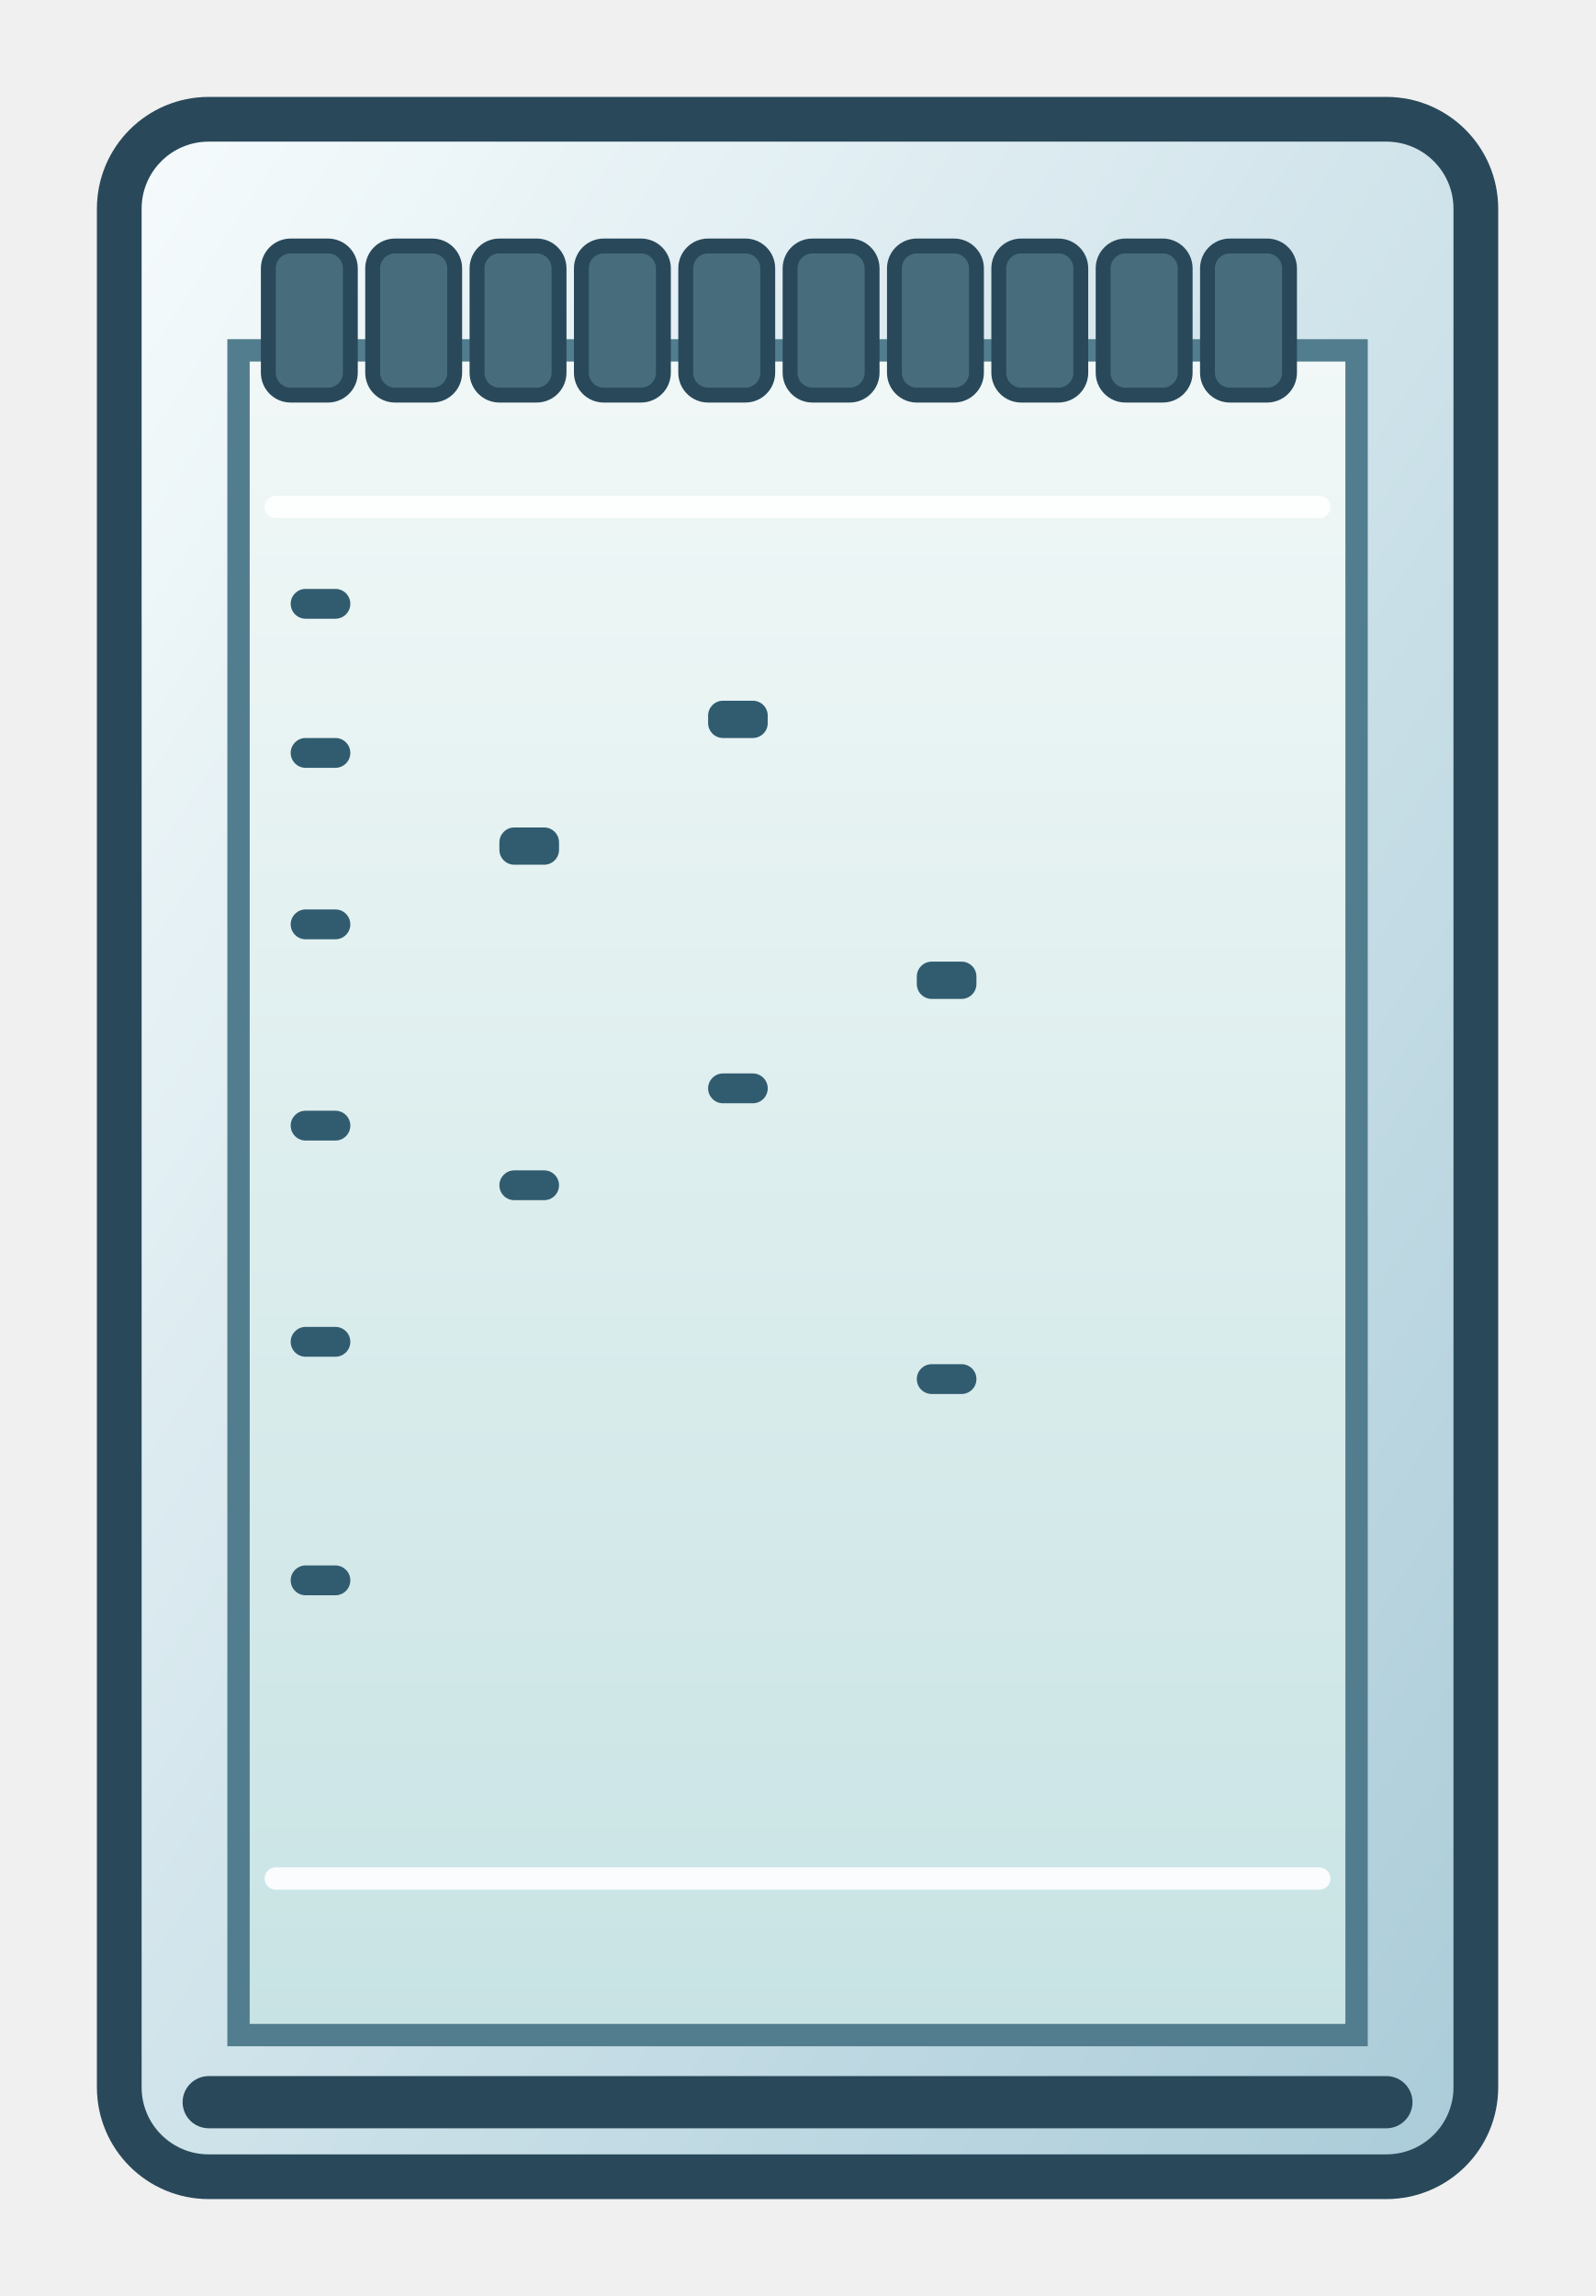
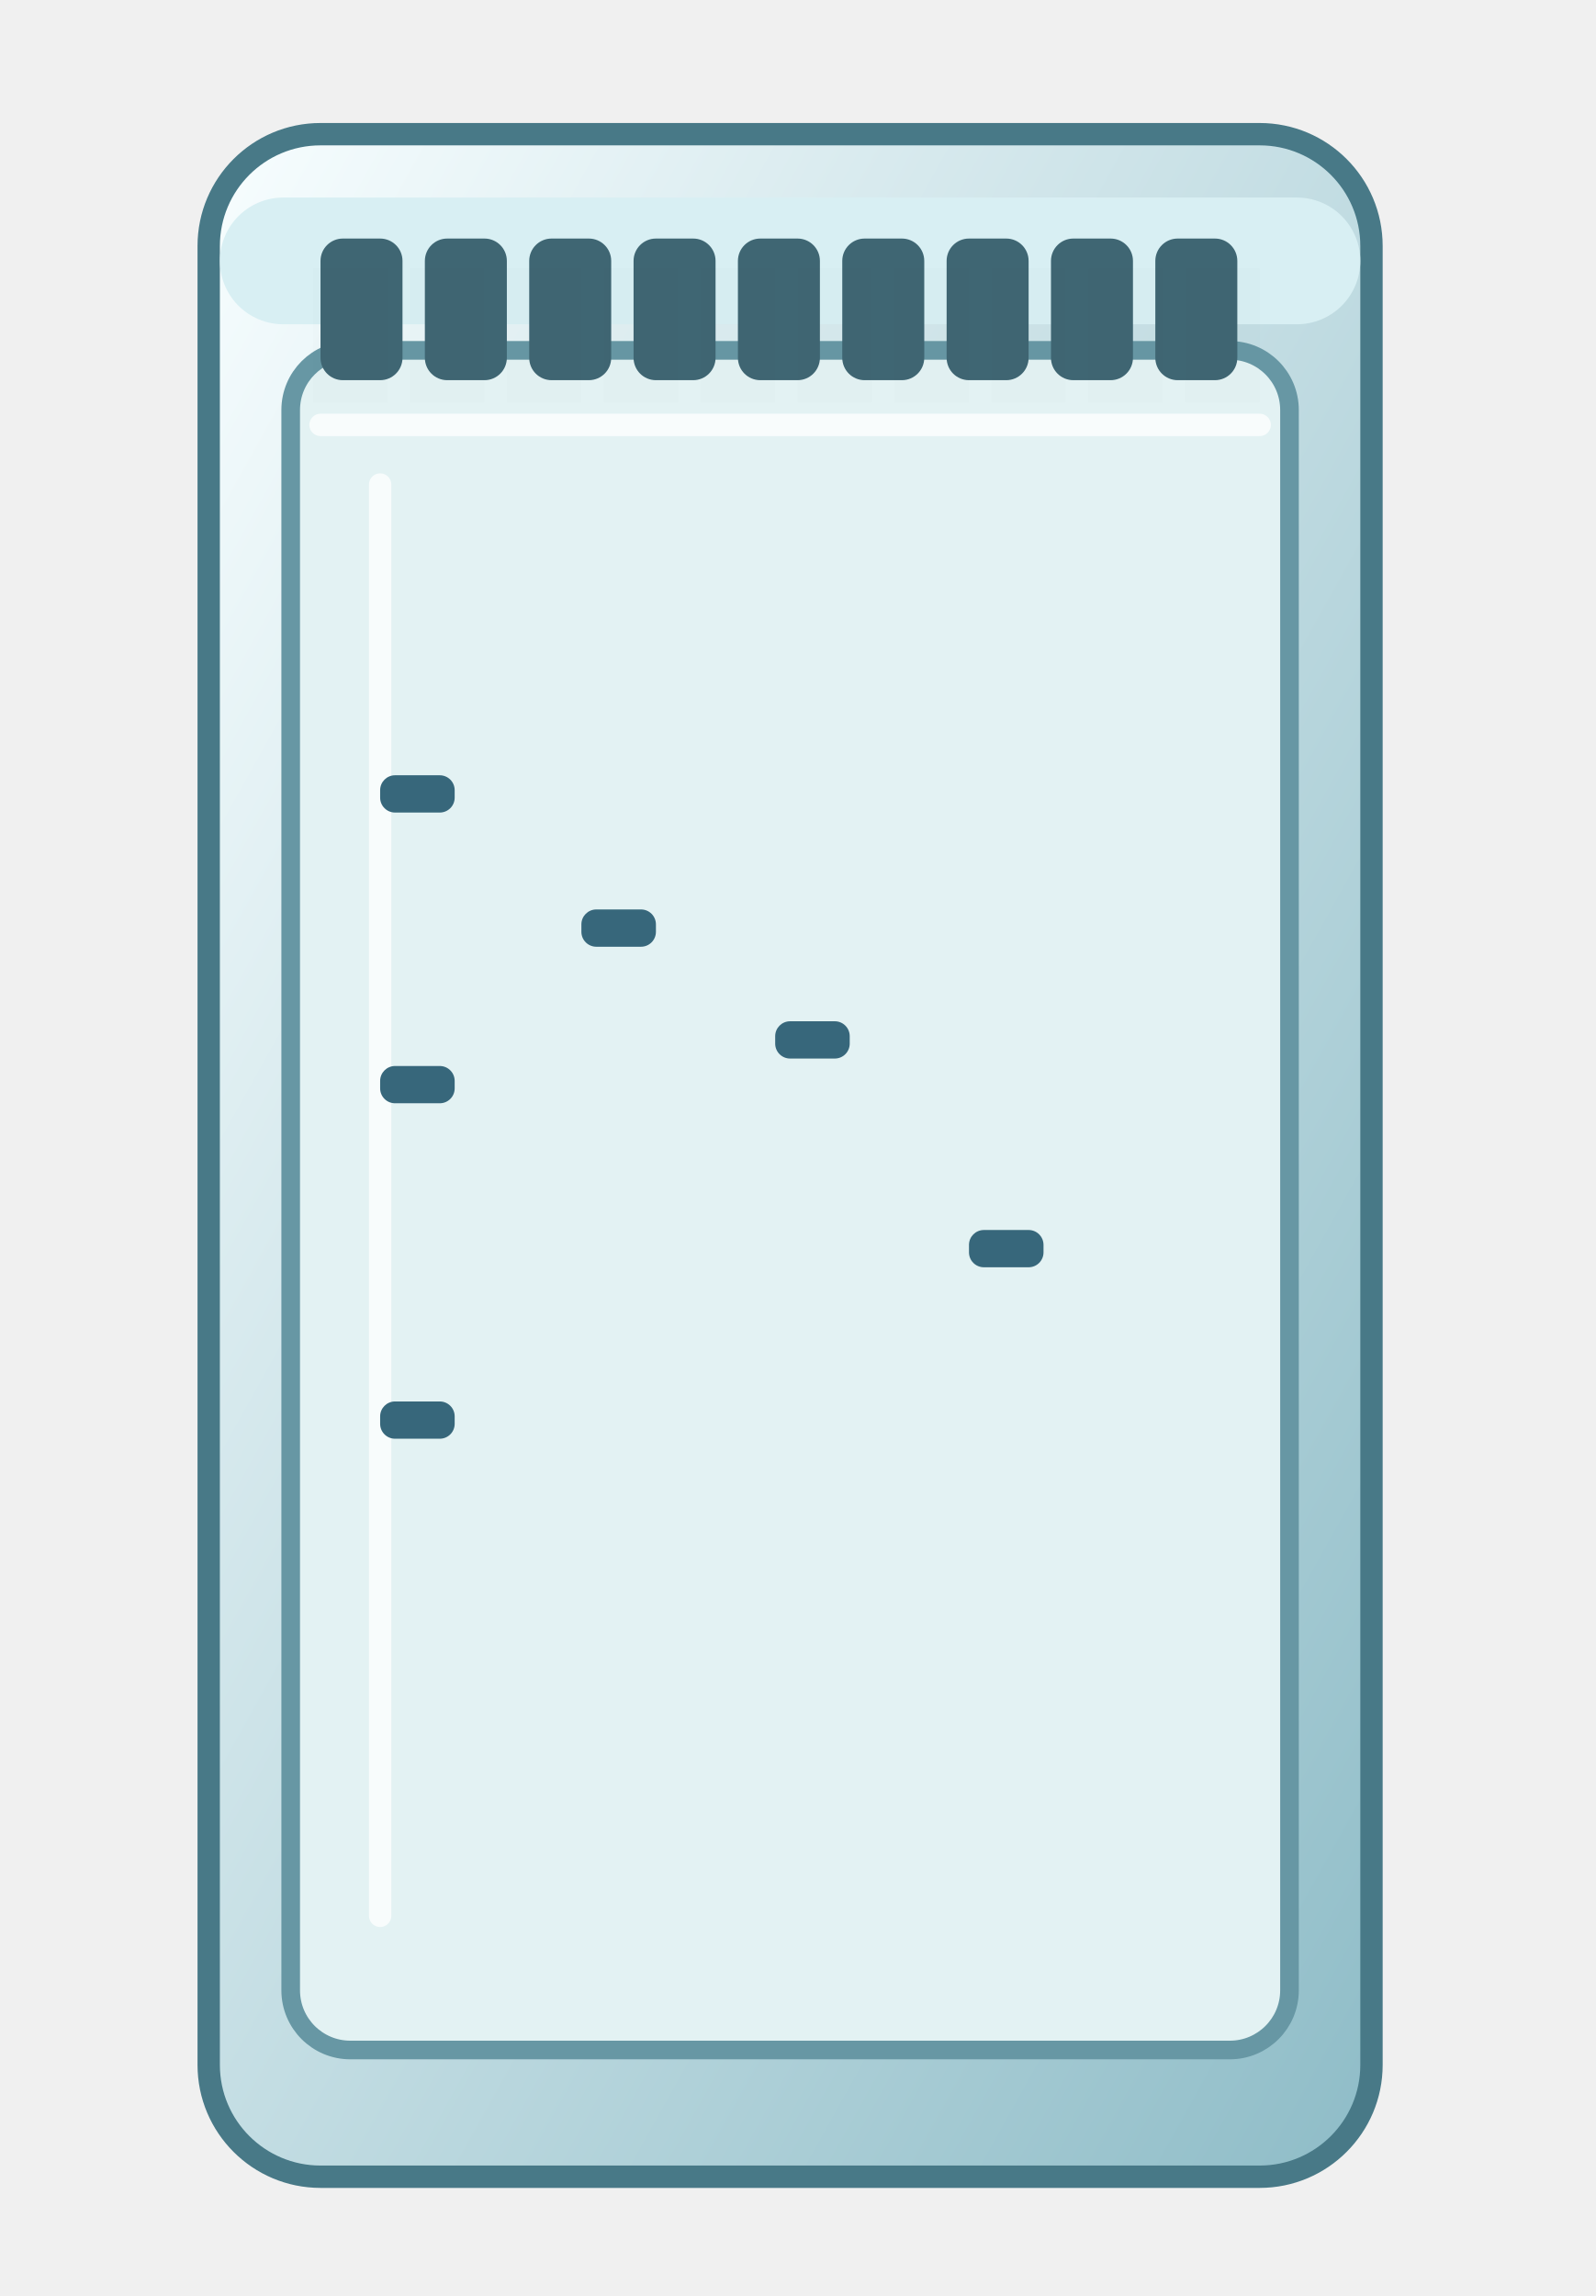
<svg xmlns="http://www.w3.org/2000/svg" viewBox="0 0 214 308">
  <defs>
-     <linearGradient id="cassette-plastic" x1="0" x2="1" y1="0" y2="1">
-       <stop offset="0" stop-color="#f7fcfd" />
-       <stop offset="1" stop-color="#a9cbd8" />
-     </linearGradient>
-     <linearGradient id="cassette-gel" x1="0" x2="0" y1="0" y2="1">
-       <stop offset="0" stop-color="#f1f8f7" />
-       <stop offset="1" stop-color="#c8e3e4" />
+     <linearGradient id="shell" x1="0" y1="0" x2="1" y2="1">
+       <stop stop-color="#f8feff" />
+       <stop offset="1" stop-color="#8ebcc7" />
    </linearGradient>
  </defs>
-   <path d="M28 16h158a12 12 0 0 1 12 12v252a12 12 0 0 1-12 12H28a12 12 0 0 1-12-12V28a12 12 0 0 1 12-12z" fill="url(#cassette-plastic)" stroke="#29495a" stroke-width="6" />
-   <path d="M32 47h150v226H32z" fill="url(#cassette-gel)" stroke="#527d8e" stroke-width="3" />
-   <g fill="#315c70">
-     <rect x="39" y="79" width="8" height="4" rx="2" />
-     <rect x="39" y="99" width="8" height="4" rx="2" />
-     <rect x="39" y="122" width="8" height="4" rx="2" />
-     <rect x="39" y="149" width="8" height="4" rx="2" />
-     <rect x="39" y="178" width="8" height="4" rx="2" />
-     <rect x="39" y="210" width="8" height="4" rx="2" />
-     <rect x="67" y="111" width="8" height="5" rx="2" />
-     <rect x="67" y="157" width="8" height="4" rx="2" />
-     <rect x="95" y="94" width="8" height="5" rx="2" />
-     <rect x="95" y="144" width="8" height="4" rx="2" />
-     <rect x="123" y="129" width="8" height="5" rx="2" />
-     <rect x="123" y="183" width="8" height="4" rx="2" />
+   <rect x="28" y="18" width="156" height="274" rx="15" fill="url(#shell)" stroke="#487987" stroke-width="3" />
+   <rect x="39" y="47" width="134" height="228" rx="8" fill="#e3f2f3" stroke="#6797a4" stroke-width="2.5" />
+   <path d="M43 57h126M51 65v192" stroke="#fff" stroke-width="3" opacity=".74" stroke-linecap="round" />
+   <g fill="#37677b">
+     <rect x="51" y="104" width="10" height="5" rx="2" />
+     <rect x="51" y="143" width="10" height="5" rx="2" />
+     <rect x="78" y="122" width="10" height="5" rx="2" />
+     <rect x="104" y="137" width="10" height="5" rx="2" />
+     <rect x="130" y="165" width="10" height="5" rx="2" />
+     <rect x="51" y="188" width="10" height="5" rx="2" />
  </g>
-   <g fill="#476d7d" stroke="#29495a" stroke-width="2">
-     <rect data-subpart-id="lane_1" x="36" y="33" width="11" height="20" rx="3" />
-     <rect data-subpart-id="lane_2" x="50" y="33" width="11" height="20" rx="3" />
-     <rect data-subpart-id="lane_3" x="64" y="33" width="11" height="20" rx="3" />
-     <rect data-subpart-id="lane_4" x="78" y="33" width="11" height="20" rx="3" />
-     <rect data-subpart-id="lane_5" x="92" y="33" width="11" height="20" rx="3" />
-     <rect data-subpart-id="lane_6" x="106" y="33" width="11" height="20" rx="3" />
-     <rect data-subpart-id="lane_7" x="120" y="33" width="11" height="20" rx="3" />
-     <rect data-subpart-id="lane_8" x="134" y="33" width="11" height="20" rx="3" />
-     <rect data-subpart-id="lane_9" x="148" y="33" width="11" height="20" rx="3" />
-     <rect data-subpart-id="lane_10" x="162" y="33" width="11" height="20" rx="3" />
+   <path d="M38 35h136" stroke="#d8eff3" stroke-width="17" stroke-linecap="round" />
+   <g fill="#3f6673">
+     <rect x="43" y="32" width="11" height="19" rx="3" />
+     <rect x="57" y="32" width="11" height="19" rx="3" />
+     <rect x="71" y="32" width="11" height="19" rx="3" />
+     <rect x="85" y="32" width="11" height="19" rx="3" />
+     <rect x="99" y="32" width="11" height="19" rx="3" />
+     <rect x="113" y="32" width="11" height="19" rx="3" />
+     <rect x="127" y="32" width="11" height="19" rx="3" />
+     <rect x="141" y="32" width="11" height="19" rx="3" />
+     <rect x="155" y="32" width="11" height="19" rx="3" />
  </g>
-   <path d="M37 68h140M37 252h140" fill="none" stroke="#fff" stroke-linecap="round" stroke-width="3" opacity=".9" />
-   <path d="M28 282h158" fill="none" stroke="#29495a" stroke-linecap="round" stroke-width="7" />
+   <g id="lane-wells" opacity=".01">
+     <rect data-subpart-id="lane_1" x="42" y="36" width="10" height="18" />
+     <rect data-subpart-id="lane_2" x="55" y="36" width="10" height="18" />
+     <rect data-subpart-id="lane_3" x="68" y="36" width="10" height="18" />
+     <rect data-subpart-id="lane_4" x="81" y="36" width="10" height="18" />
+     <rect data-subpart-id="lane_5" x="94" y="36" width="10" height="18" />
+     <rect data-subpart-id="lane_6" x="107" y="36" width="10" height="18" />
+     <rect data-subpart-id="lane_7" x="120" y="36" width="10" height="18" />
+     <rect data-subpart-id="lane_8" x="133" y="36" width="10" height="18" />
+     <rect data-subpart-id="lane_9" x="146" y="36" width="10" height="18" />
+     <rect data-subpart-id="lane_10" x="159" y="36" width="10" height="18" />
+   </g>
</svg>
